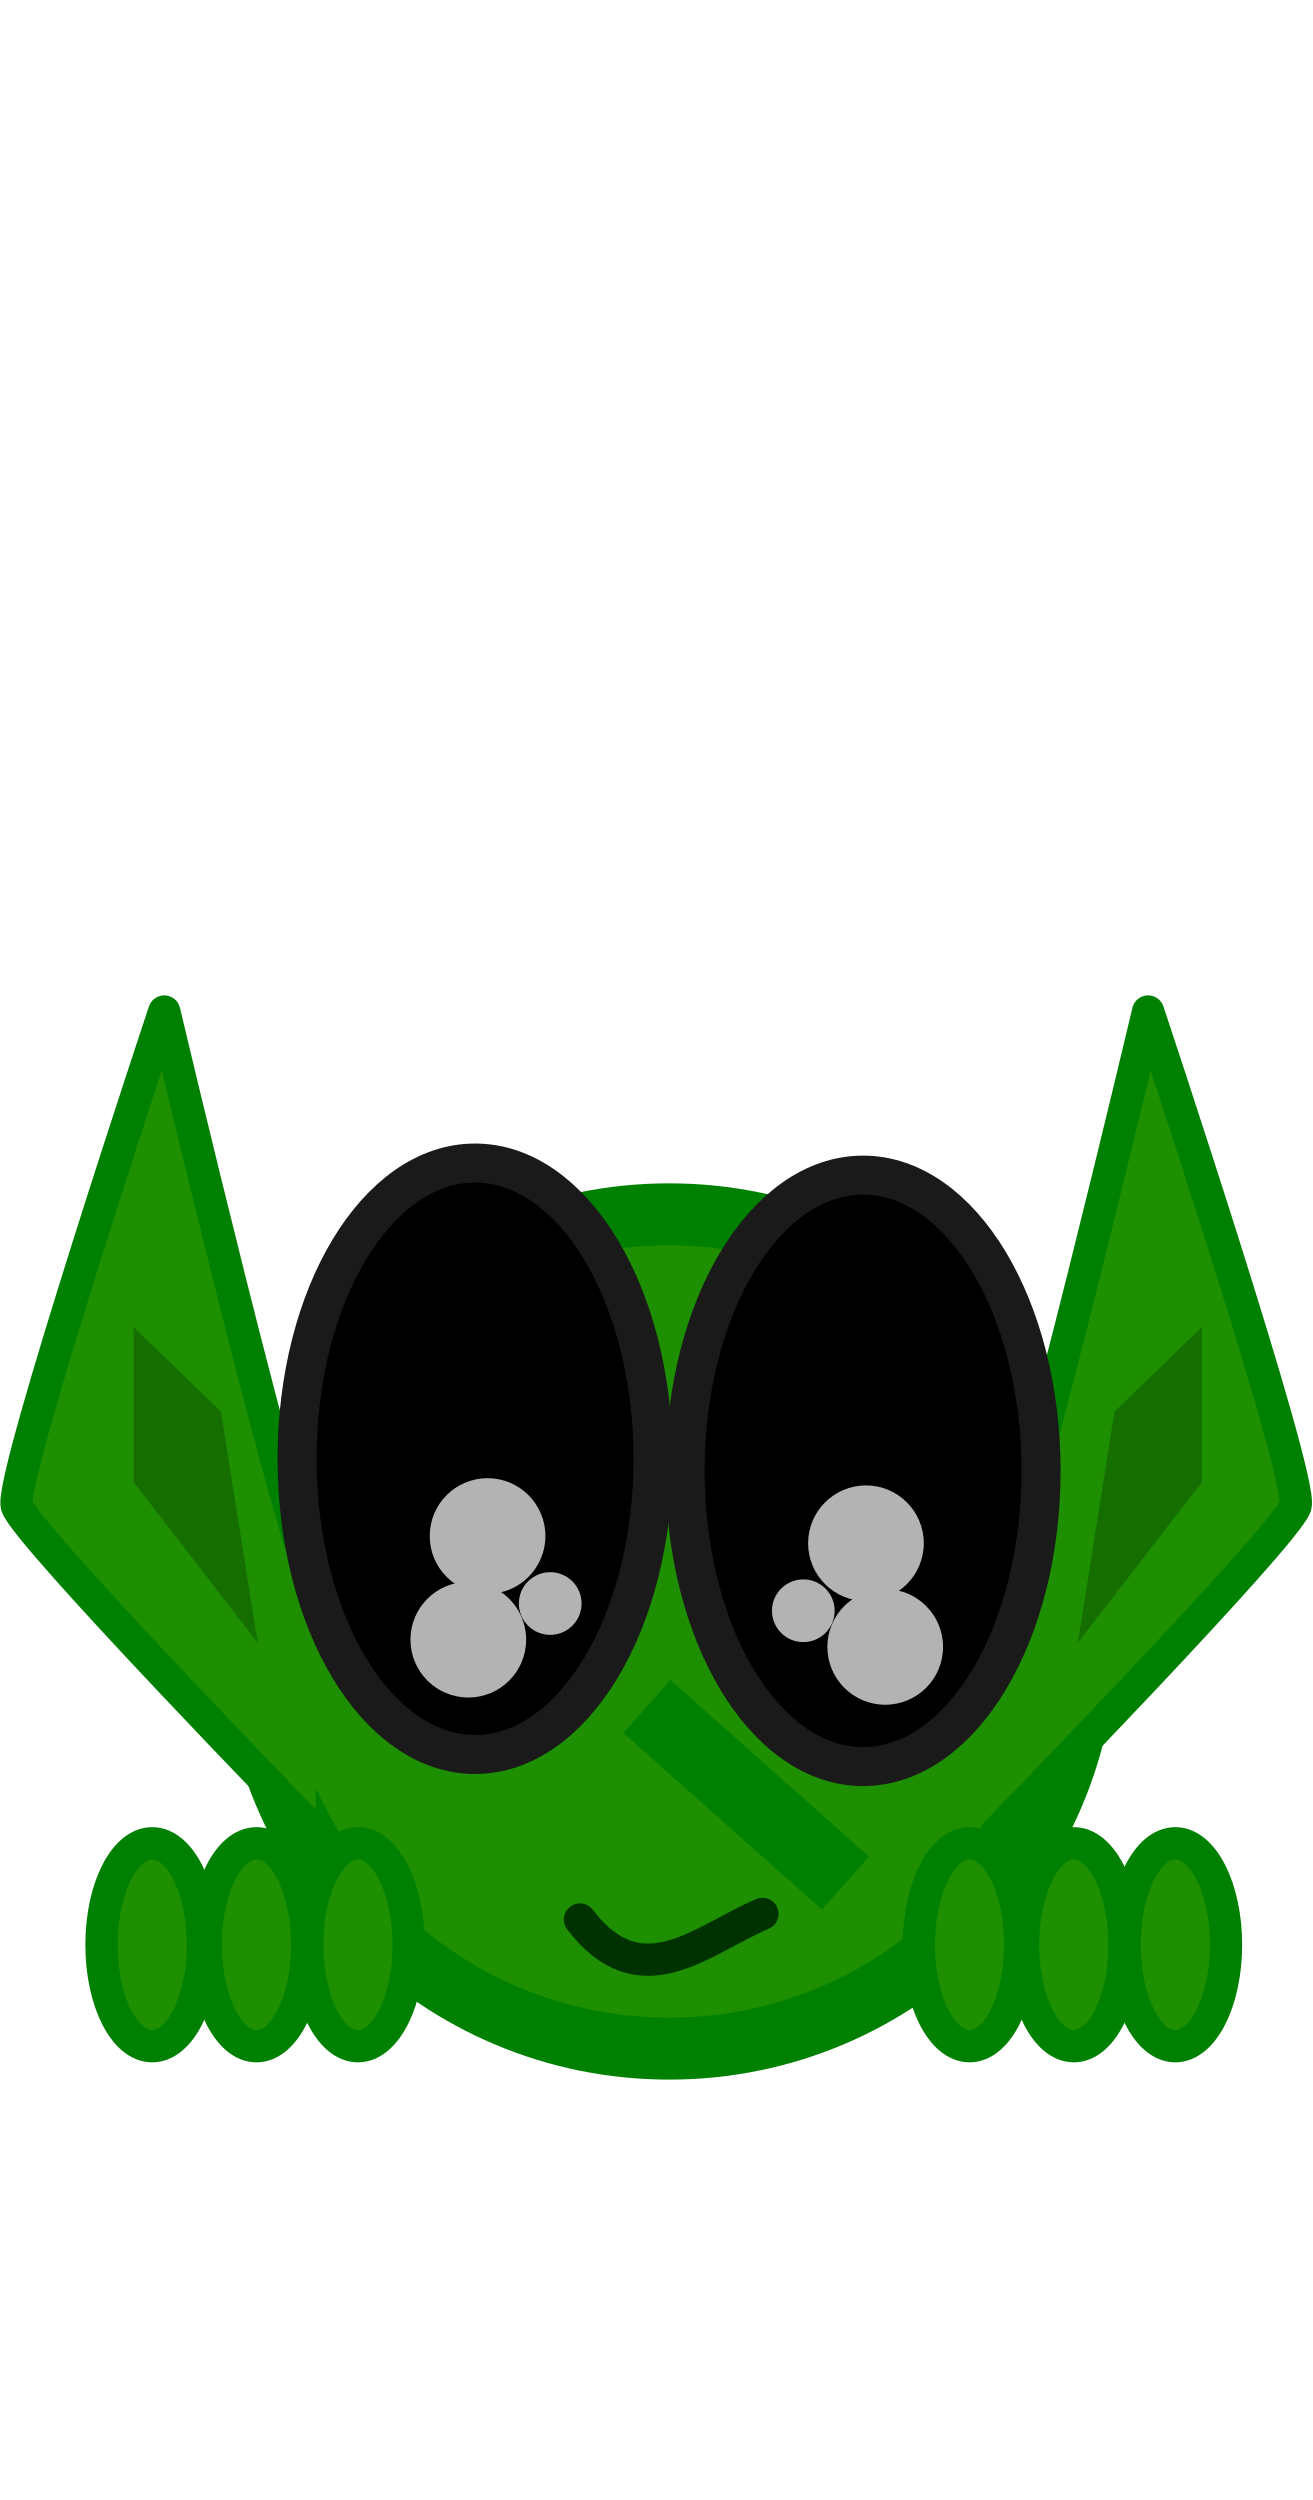
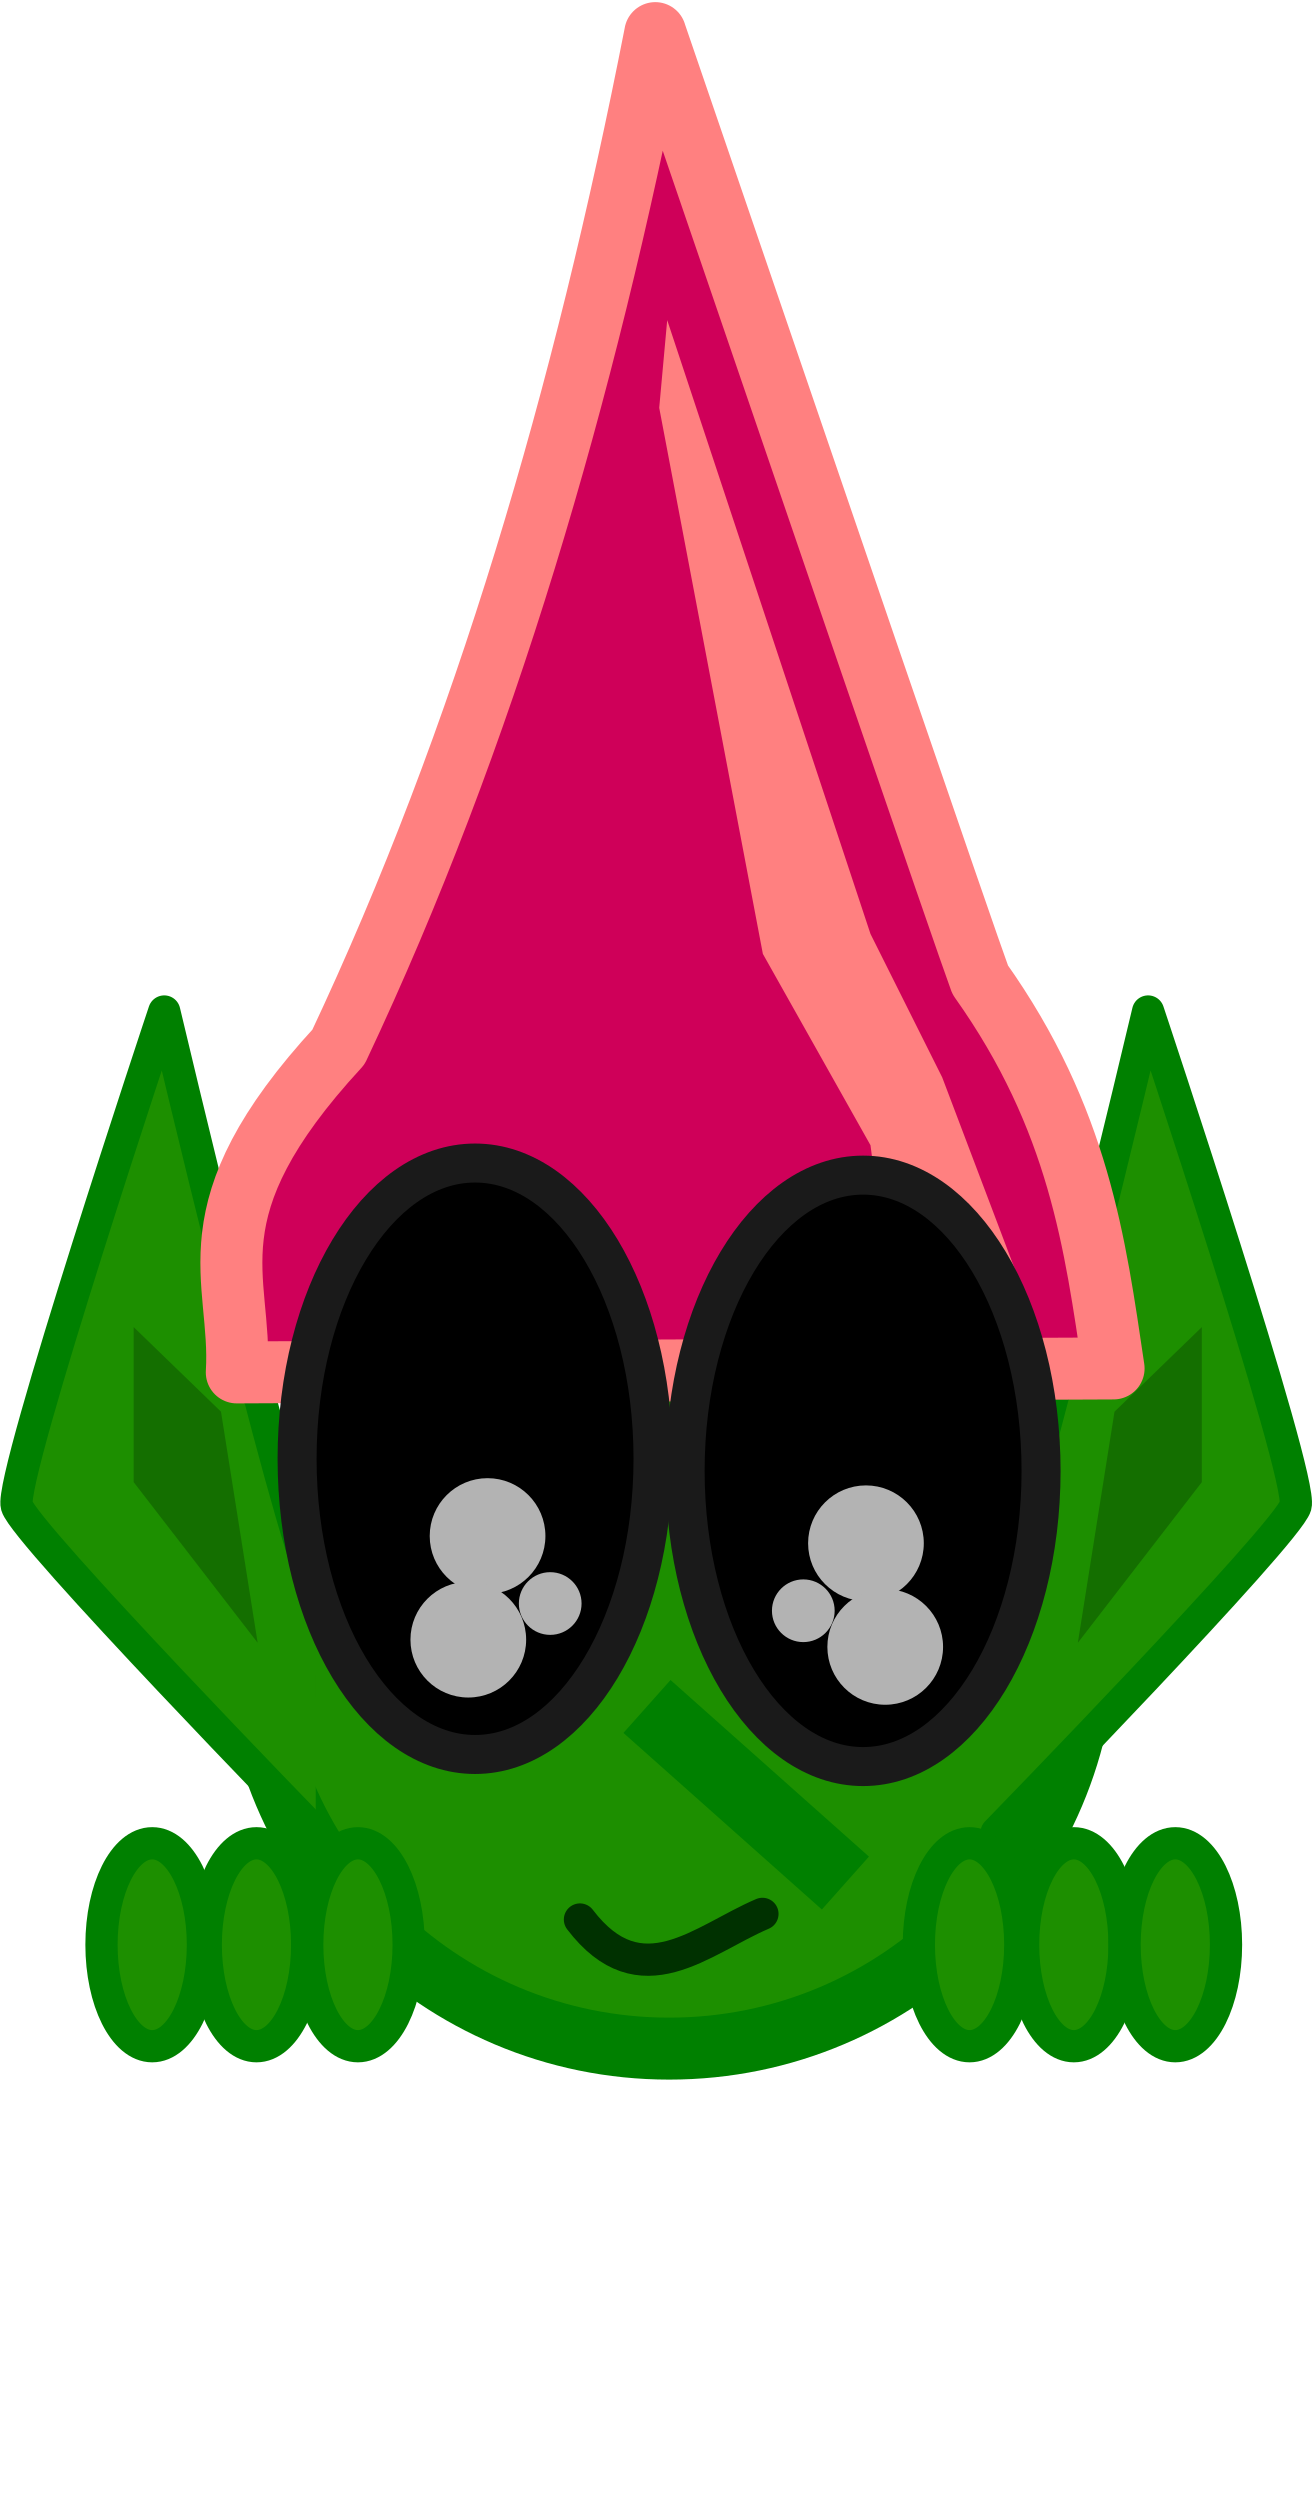
<svg xmlns="http://www.w3.org/2000/svg" width="30.07mm" height="57.282mm" viewBox="0 0 30.07 57.282" version="1.1" id="svg1">
  <defs id="defs1" />
  <g id="layer1" transform="translate(-76.24056,-118.3824)">
    <circle style="fill:#1d8f00;fill-opacity:1;stroke:#008000;stroke-width:1.42;stroke-linecap:round;stroke-linejoin:round;stroke-opacity:1" id="path2" cx="91.573" cy="155.764" r="9.558" />
    <path style="fill:#1d8f00;fill-opacity:1;stroke:#008000;stroke-width:0.739;stroke-linecap:round;stroke-linejoin:round;stroke-dasharray:none;stroke-opacity:1" d="m 83.474,154.71 c -0.639,-1.187 -3.47,-13.151 -3.47,-13.151 0,0 -3.562,10.685 -3.379,11.325 0.183,0.639 6.85,7.489 6.85,7.489" id="path8" />
    <path style="fill:#1d8f00;fill-opacity:1;stroke:#008000;stroke-width:0.739;stroke-linecap:round;stroke-linejoin:round;stroke-dasharray:none;stroke-opacity:1" d="m 99.077,154.71 c 0.639,-1.187 3.47,-13.151 3.47,-13.151 0,0 3.562,10.685 3.379,11.325 -0.183,0.639 -6.85,7.489 -6.85,7.489" id="path9" />
    <path style="fill:#146f00;fill-opacity:1;stroke:none;stroke-width:0.739;stroke-linecap:round;stroke-linejoin:round;stroke-dasharray:none;stroke-opacity:1" d="m 79.303,148.79 v 3.552 l 2.841,3.681 -0.84,-5.295 z" id="path10" />
    <path style="fill:#146f00;fill-opacity:1;stroke:none;stroke-width:0.739;stroke-linecap:round;stroke-linejoin:round;stroke-dasharray:none;stroke-opacity:1" d="m 103.778,148.79 v 3.552 l -2.841,3.681 0.84,-5.295 z" id="path11" />
+     <g id="g20" transform="translate(0.2910839,0.05013586)">
+       <path id="path1" style="fill:#cf0059;fill-opacity:1;stroke:#ff8080;stroke-width:1.42;stroke-linecap:round;stroke-linejoin:round" d="m 90.963,119.092 c 3.537,10.341 7.099,20.756 7.446,21.691 2.268,3.195 2.631,6.044 3.056,8.904 l -20.09,0.091 c 0.133,-2.179 -1.147,-3.685 2.33,-7.456 3.345,-7.096 5.634,-14.931 7.259,-23.231 z" />
+       <path style="fill:#ff8080;fill-opacity:1;stroke:none;stroke-width:0.739;stroke-linecap:round;stroke-linejoin:round;stroke-dasharray:none;stroke-opacity:1" d="m 91.054,127.677 2.375,12.512 2.466,4.384 0.548,4.201 3.379,0.274 -2.283,-6.028 -1.644,-3.288 -4.658,-14.065 z" id="path12" />
+     </g>
    <g id="g9" transform="matrix(1.209323,0,0,1.209323,-19.16799,-32.57881)">
      <ellipse style="fill:#000000;fill-opacity:1;stroke:#1a1a1a;stroke-width:0.739;stroke-linecap:round;stroke-linejoin:round;stroke-dasharray:none" id="path3" cx="87.895" cy="152.47" rx="3.372" ry="5.603" />
      <ellipse style="fill:#000000;fill-opacity:1;stroke:#1a1a1a;stroke-width:0.739;stroke-linecap:round;stroke-linejoin:round;stroke-dasharray:none" id="ellipse3" cx="95.247" cy="152.699" rx="3.372" ry="5.603" />
      <g id="g5" transform="translate(1.232934,3.835793)">
        <circle style="fill:#b3b3b3;fill-opacity:1;stroke:none;stroke-width:0.739;stroke-linecap:round;stroke-linejoin:round;stroke-dasharray:none;stroke-opacity:1" id="path4" cx="86.899" cy="150.098" r="1.096" />
        <circle style="fill:#b3b3b3;fill-opacity:1;stroke:none;stroke-width:0.739;stroke-linecap:round;stroke-linejoin:round;stroke-dasharray:none;stroke-opacity:1" id="circle4" cx="86.534" cy="152.062" r="1.096" />
        <circle style="fill:#b3b3b3;fill-opacity:1;stroke:none;stroke-width:0.4;stroke-linecap:round;stroke-linejoin:round;stroke-dasharray:none;stroke-opacity:1" id="circle5" cx="88.086" cy="151.377" r="0.594" />
      </g>
      <g id="g8" transform="matrix(-1,0,0,1,182.2002,3.972786)">
        <circle style="fill:#b3b3b3;fill-opacity:1;stroke:none;stroke-width:0.739;stroke-linecap:round;stroke-linejoin:round;stroke-dasharray:none;stroke-opacity:1" id="circle6" cx="86.899" cy="150.098" r="1.096" />
        <circle style="fill:#b3b3b3;fill-opacity:1;stroke:none;stroke-width:0.739;stroke-linecap:round;stroke-linejoin:round;stroke-dasharray:none;stroke-opacity:1" id="circle7" cx="86.534" cy="152.062" r="1.096" />
        <circle style="fill:#b3b3b3;fill-opacity:1;stroke:none;stroke-width:0.4;stroke-linecap:round;stroke-linejoin:round;stroke-dasharray:none;stroke-opacity:1" id="circle8" cx="88.086" cy="151.377" r="0.594" />
      </g>
    </g>
    <rect style="fill:#008000;fill-opacity:1;stroke:none;stroke-width:1.094;stroke-linecap:round;stroke-linejoin:round;stroke-dasharray:none;stroke-opacity:1" id="rect13" width="1.623" height="6.086" x="-57.91" y="172.723" transform="rotate(-48.33159)" />
    <path style="fill:none;fill-opacity:1;stroke:#003100;stroke-width:0.739;stroke-linecap:round;stroke-linejoin:round;stroke-dasharray:none;stroke-opacity:1" d="m 89.529,162.364 c 1.394,1.83 2.787,0.467 4.181,-0.129" id="path13" />
    <ellipse style="fill:#1d8f00;fill-opacity:1;stroke:#008000;stroke-width:0.739;stroke-linecap:round;stroke-linejoin:round;stroke-dasharray:none;stroke-opacity:1" id="path16" cx="79.728" cy="162.942" rx="1.162" ry="2.325" />
    <ellipse style="fill:#1d8f00;fill-opacity:1;stroke:#008000;stroke-width:0.739;stroke-linecap:round;stroke-linejoin:round;stroke-dasharray:none;stroke-opacity:1" id="ellipse16" cx="82.117" cy="162.942" rx="1.162" ry="2.325" />
    <ellipse style="fill:#1d8f00;fill-opacity:1;stroke:#008000;stroke-width:0.739;stroke-linecap:round;stroke-linejoin:round;stroke-dasharray:none;stroke-opacity:1" id="ellipse17" cx="84.442" cy="162.942" rx="1.162" ry="2.325" />
    <ellipse style="fill:#1d8f00;fill-opacity:1;stroke:#008000;stroke-width:0.739;stroke-linecap:round;stroke-linejoin:round;stroke-dasharray:none;stroke-opacity:1" id="ellipse18" cx="98.456" cy="162.942" rx="1.162" ry="2.325" />
    <ellipse style="fill:#1d8f00;fill-opacity:1;stroke:#008000;stroke-width:0.739;stroke-linecap:round;stroke-linejoin:round;stroke-dasharray:none;stroke-opacity:1" id="ellipse19" cx="100.845" cy="162.942" rx="1.162" ry="2.325" />
    <ellipse style="fill:#1d8f00;fill-opacity:1;stroke:#008000;stroke-width:0.739;stroke-linecap:round;stroke-linejoin:round;stroke-dasharray:none;stroke-opacity:1" id="ellipse20" cx="103.17" cy="162.942" rx="1.162" ry="2.325" />
  </g>
</svg>
